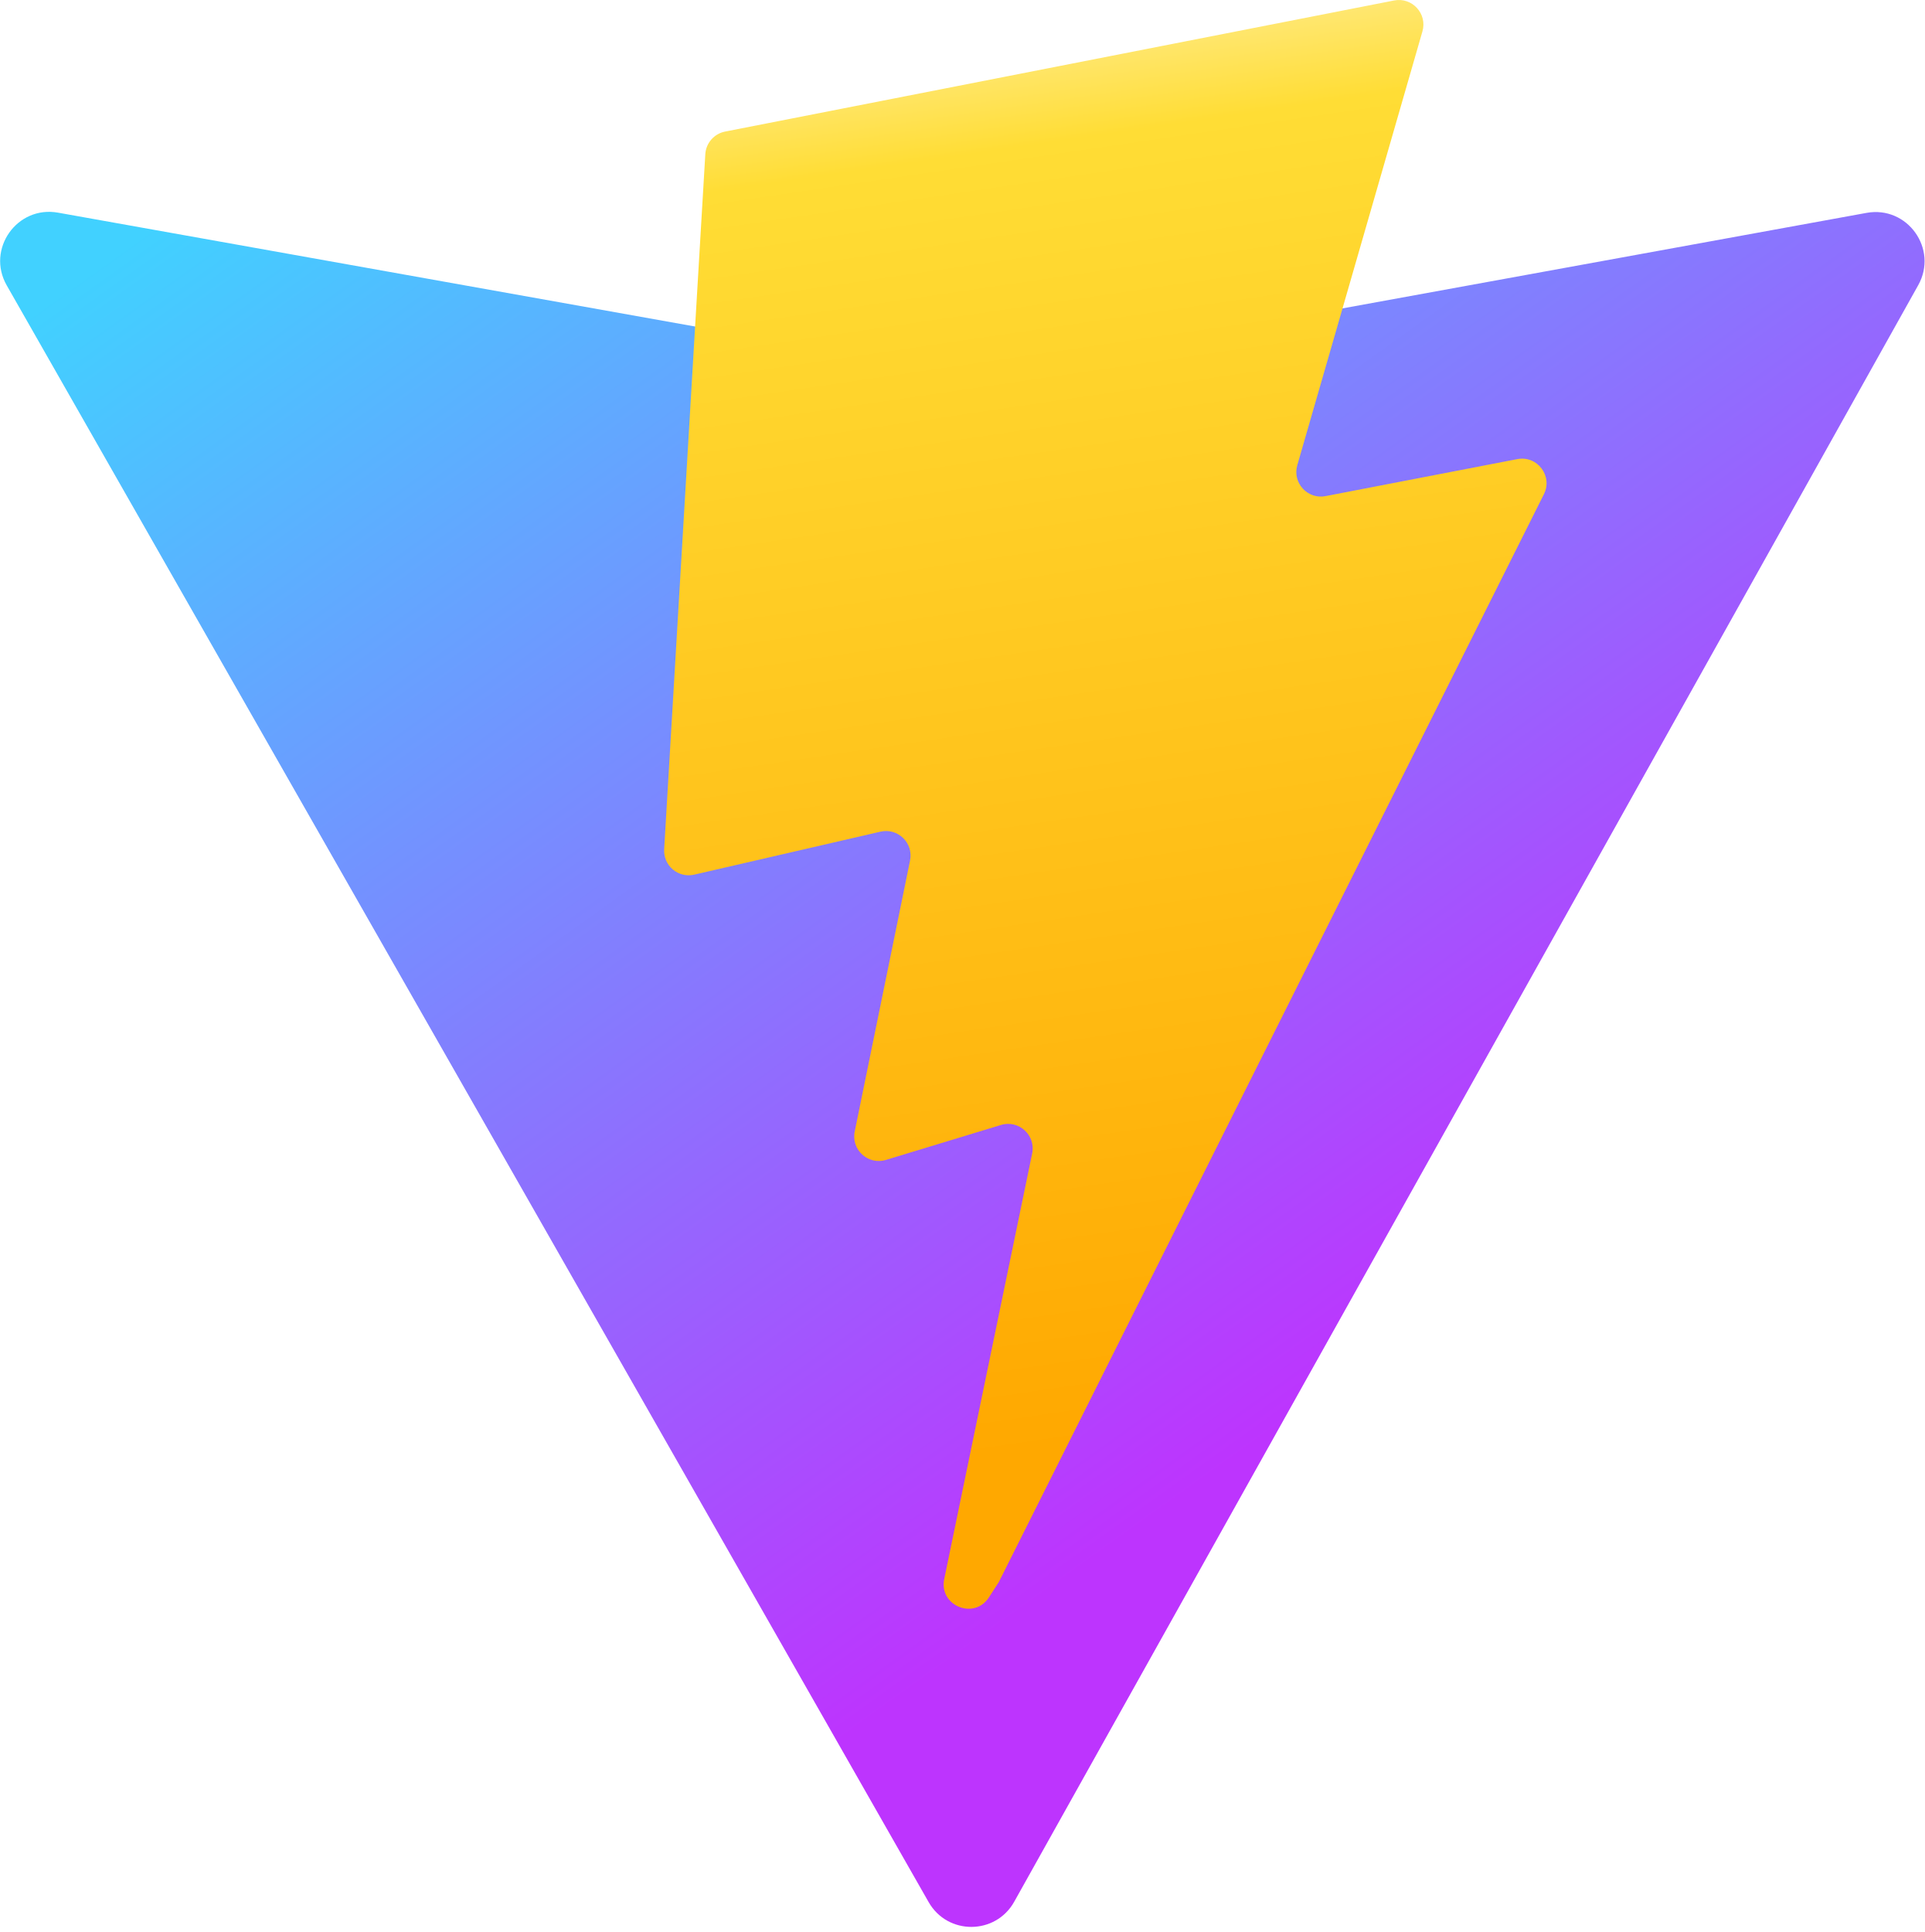
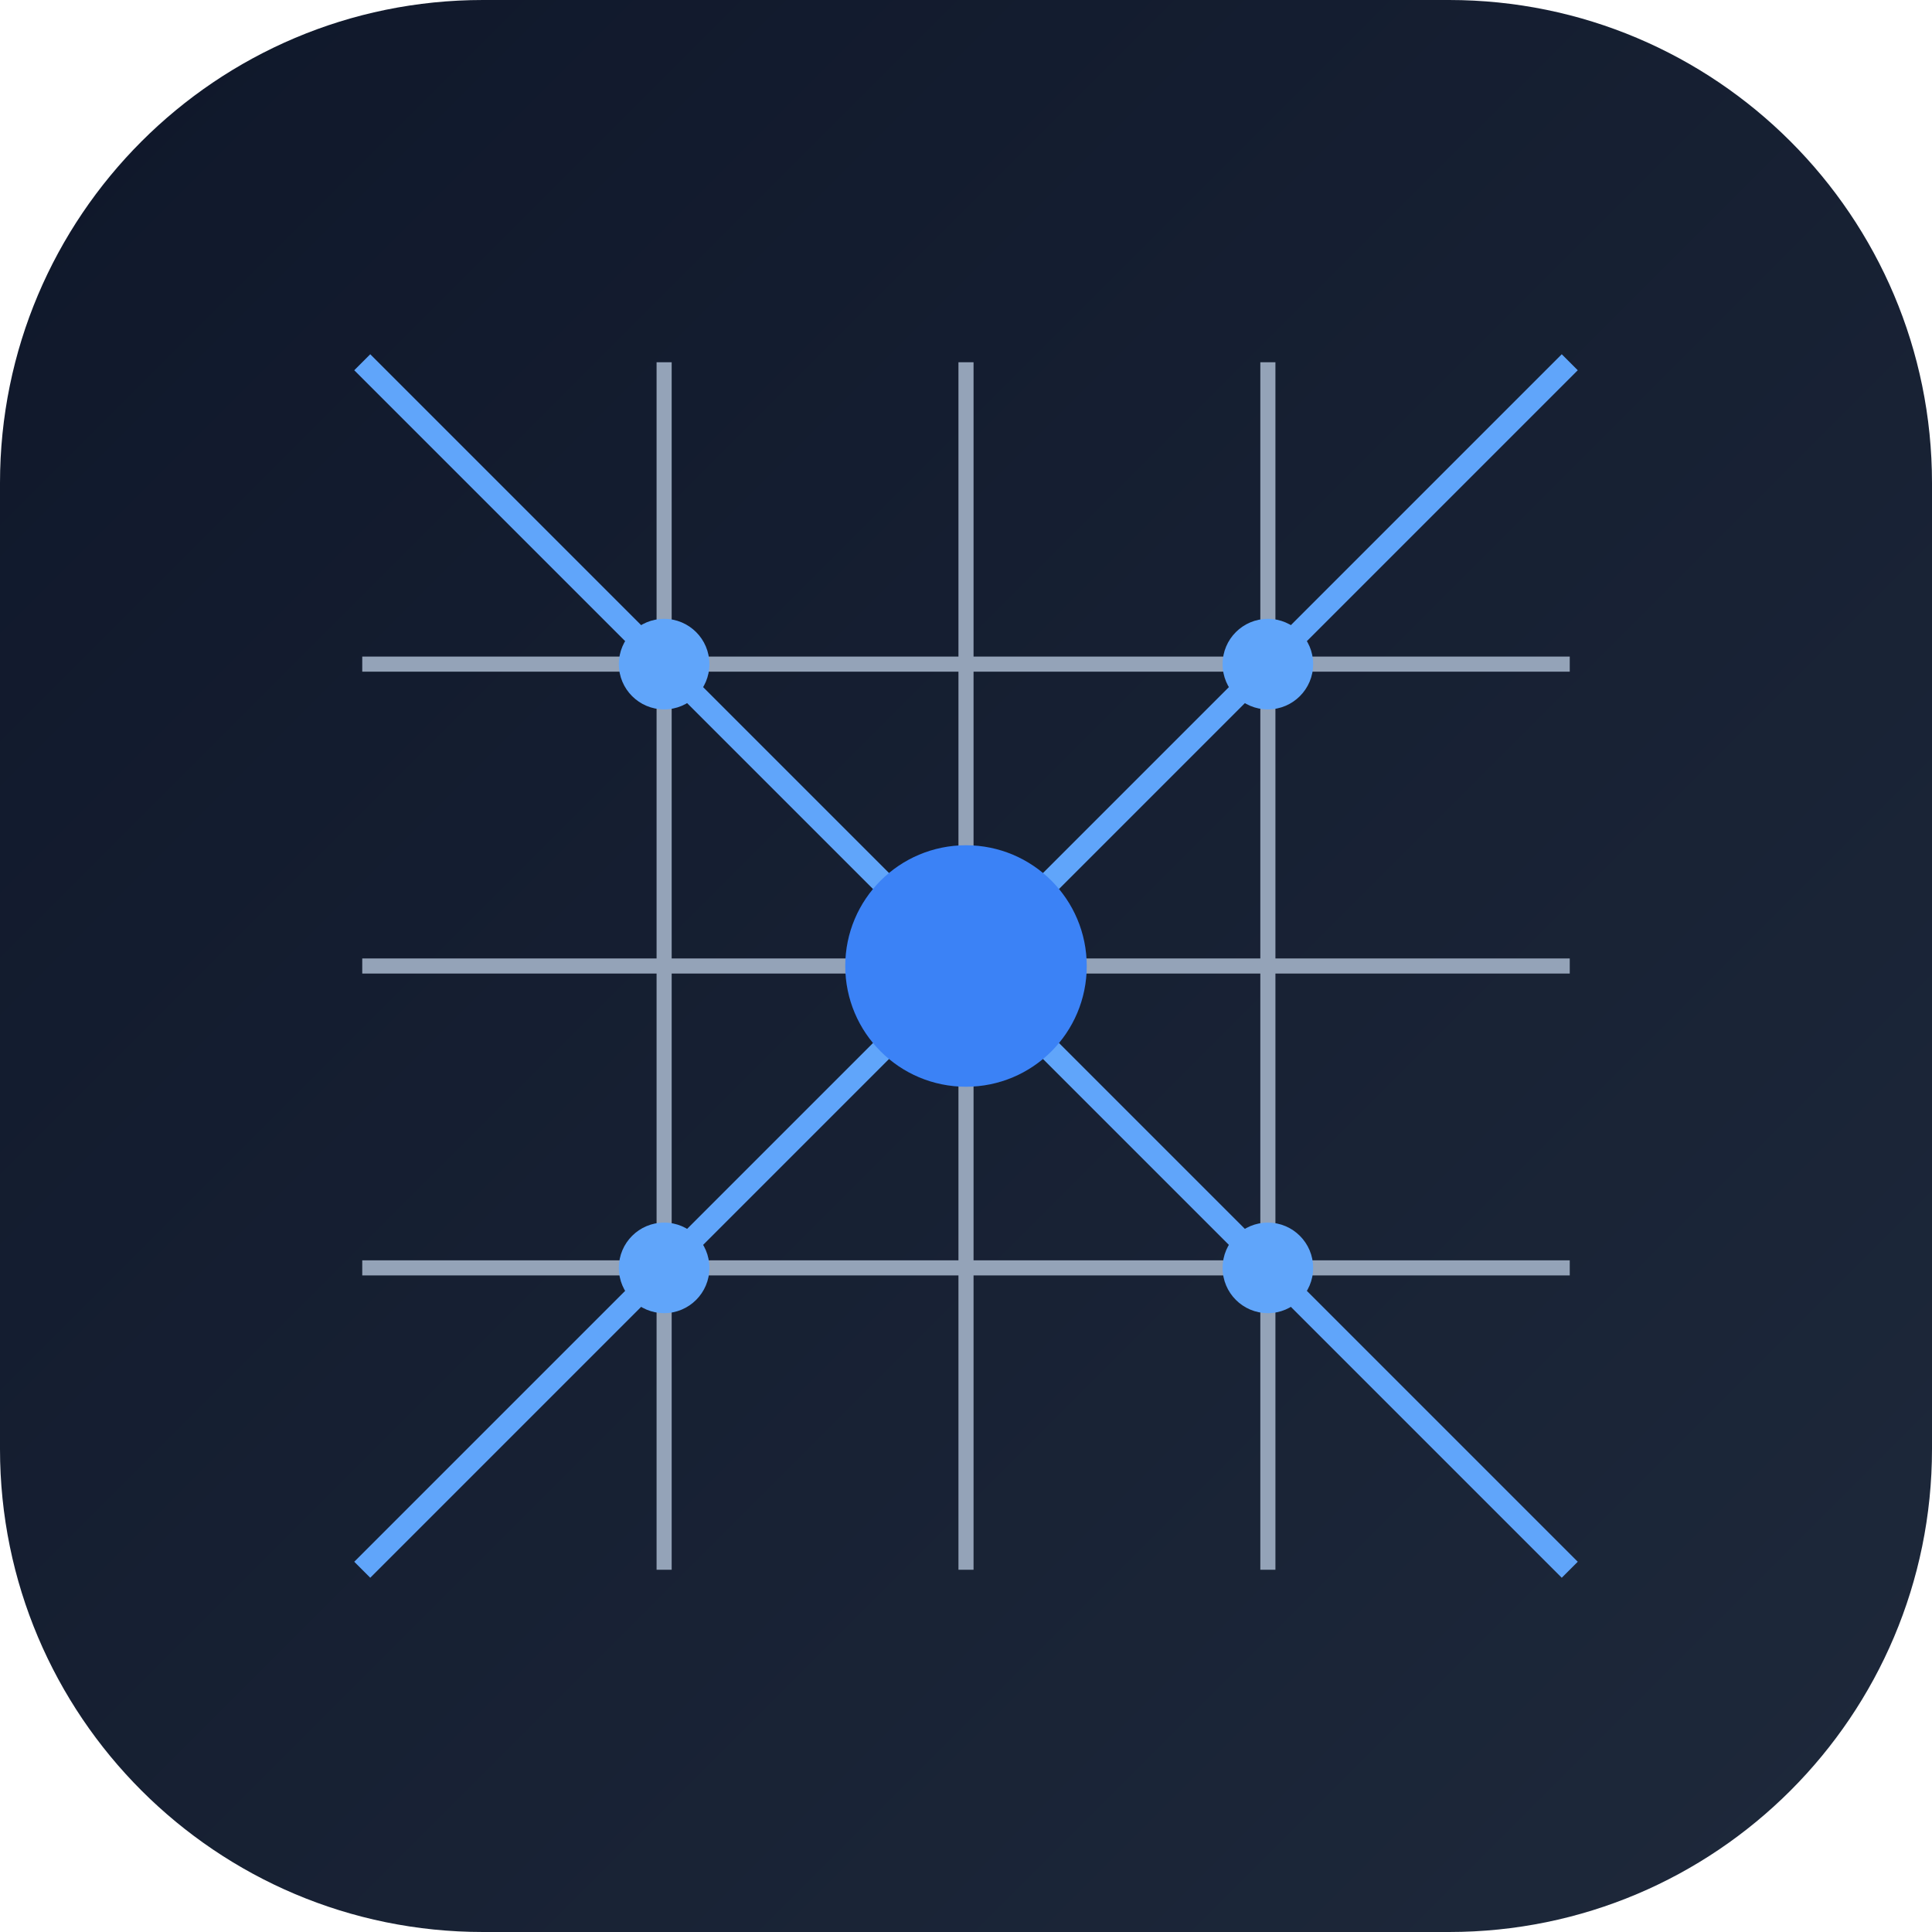
- <svg xmlns="http://www.w3.org/2000/svg" aria-hidden="true" role="img" class="iconify iconify--logos" width="31.88" height="32" preserveAspectRatio="xMidYMid meet" viewBox="0 0 256 257">
+ <svg xmlns="http://www.w3.org/2000/svg" width="32" height="32" viewBox="0 0 256 256" fill="none">
  <defs>
-     <linearGradient id="IconifyId1813088fe1fbc01fb466" x1="-.828%" x2="57.636%" y1="7.652%" y2="78.411%">
-       <stop offset="0%" stop-color="#41D1FF" />
-       <stop offset="100%" stop-color="#BD34FE" />
-     </linearGradient>
-     <linearGradient id="IconifyId1813088fe1fbc01fb467" x1="43.376%" x2="50.316%" y1="2.242%" y2="89.03%">
-       <stop offset="0%" stop-color="#FFEA83" />
-       <stop offset="8.333%" stop-color="#FFDD35" />
-       <stop offset="100%" stop-color="#FFA800" />
+     <linearGradient id="bgGrad7" x1="0%" y1="0%" x2="100%" y2="100%">
+       <stop offset="0%" stop-color="#0F172A" />
+       <stop offset="100%" stop-color="#1E293B" />
    </linearGradient>
  </defs>
-   <path fill="url(#IconifyId1813088fe1fbc01fb466)" d="M255.153 37.938L134.897 252.976c-2.483 4.44-8.862 4.466-11.382.048L.875 37.958c-2.746-4.814 1.371-10.646 6.827-9.67l120.385 21.517a6.537 6.537 0 0 0 2.322-.004l117.867-21.483c5.438-.991 9.574 4.796 6.877 9.62Z" />
-   <path fill="url(#IconifyId1813088fe1fbc01fb467)" d="M185.432.063L96.44 17.501a3.268 3.268 0 0 0-2.634 3.014l-5.474 92.456a3.268 3.268 0 0 0 3.997 3.378l24.777-5.718c2.318-.535 4.413 1.507 3.936 3.838l-7.361 36.047c-.495 2.426 1.782 4.5 4.151 3.78l15.304-4.649c2.372-.72 4.652 1.36 4.15 3.788l-11.698 56.621c-.732 3.542 3.979 5.473 5.943 2.437l1.313-2.028l72.516-144.72c1.215-2.423-.88-5.186-3.54-4.672l-25.505 4.922c-2.396.462-4.435-1.77-3.759-4.114l16.646-57.705c.677-2.35-1.37-4.583-3.769-4.113Z" />
+   <rect width="256" height="256" rx="64" ry="64" fill="url(#bgGrad7)" />
+   <g stroke="#94A3B8" stroke-width="2">
+     <line x1="48" y1="88" x2="208" y2="88" />
+     <line x1="48" y1="128" x2="208" y2="128" />
+     <line x1="48" y1="168" x2="208" y2="168" />
+     <line x1="88" y1="48" x2="88" y2="208" />
+     <line x1="128" y1="48" x2="128" y2="208" />
+     <line x1="168" y1="48" x2="168" y2="208" />
+     <line x1="48" y1="48" x2="208" y2="208" stroke="#60A5FA" stroke-width="3" />
+     <line x1="208" y1="48" x2="48" y2="208" stroke="#60A5FA" stroke-width="3" />
+   </g>
+   <circle cx="128" cy="128" r="16" fill="#3B82F6" />
+   <circle cx="88" cy="88" r="6" fill="#60A5FA" />
+   <circle cx="88" cy="168" r="6" fill="#60A5FA" />
+   <circle cx="168" cy="88" r="6" fill="#60A5FA" />
+   <circle cx="168" cy="168" r="6" fill="#60A5FA" />
</svg>
